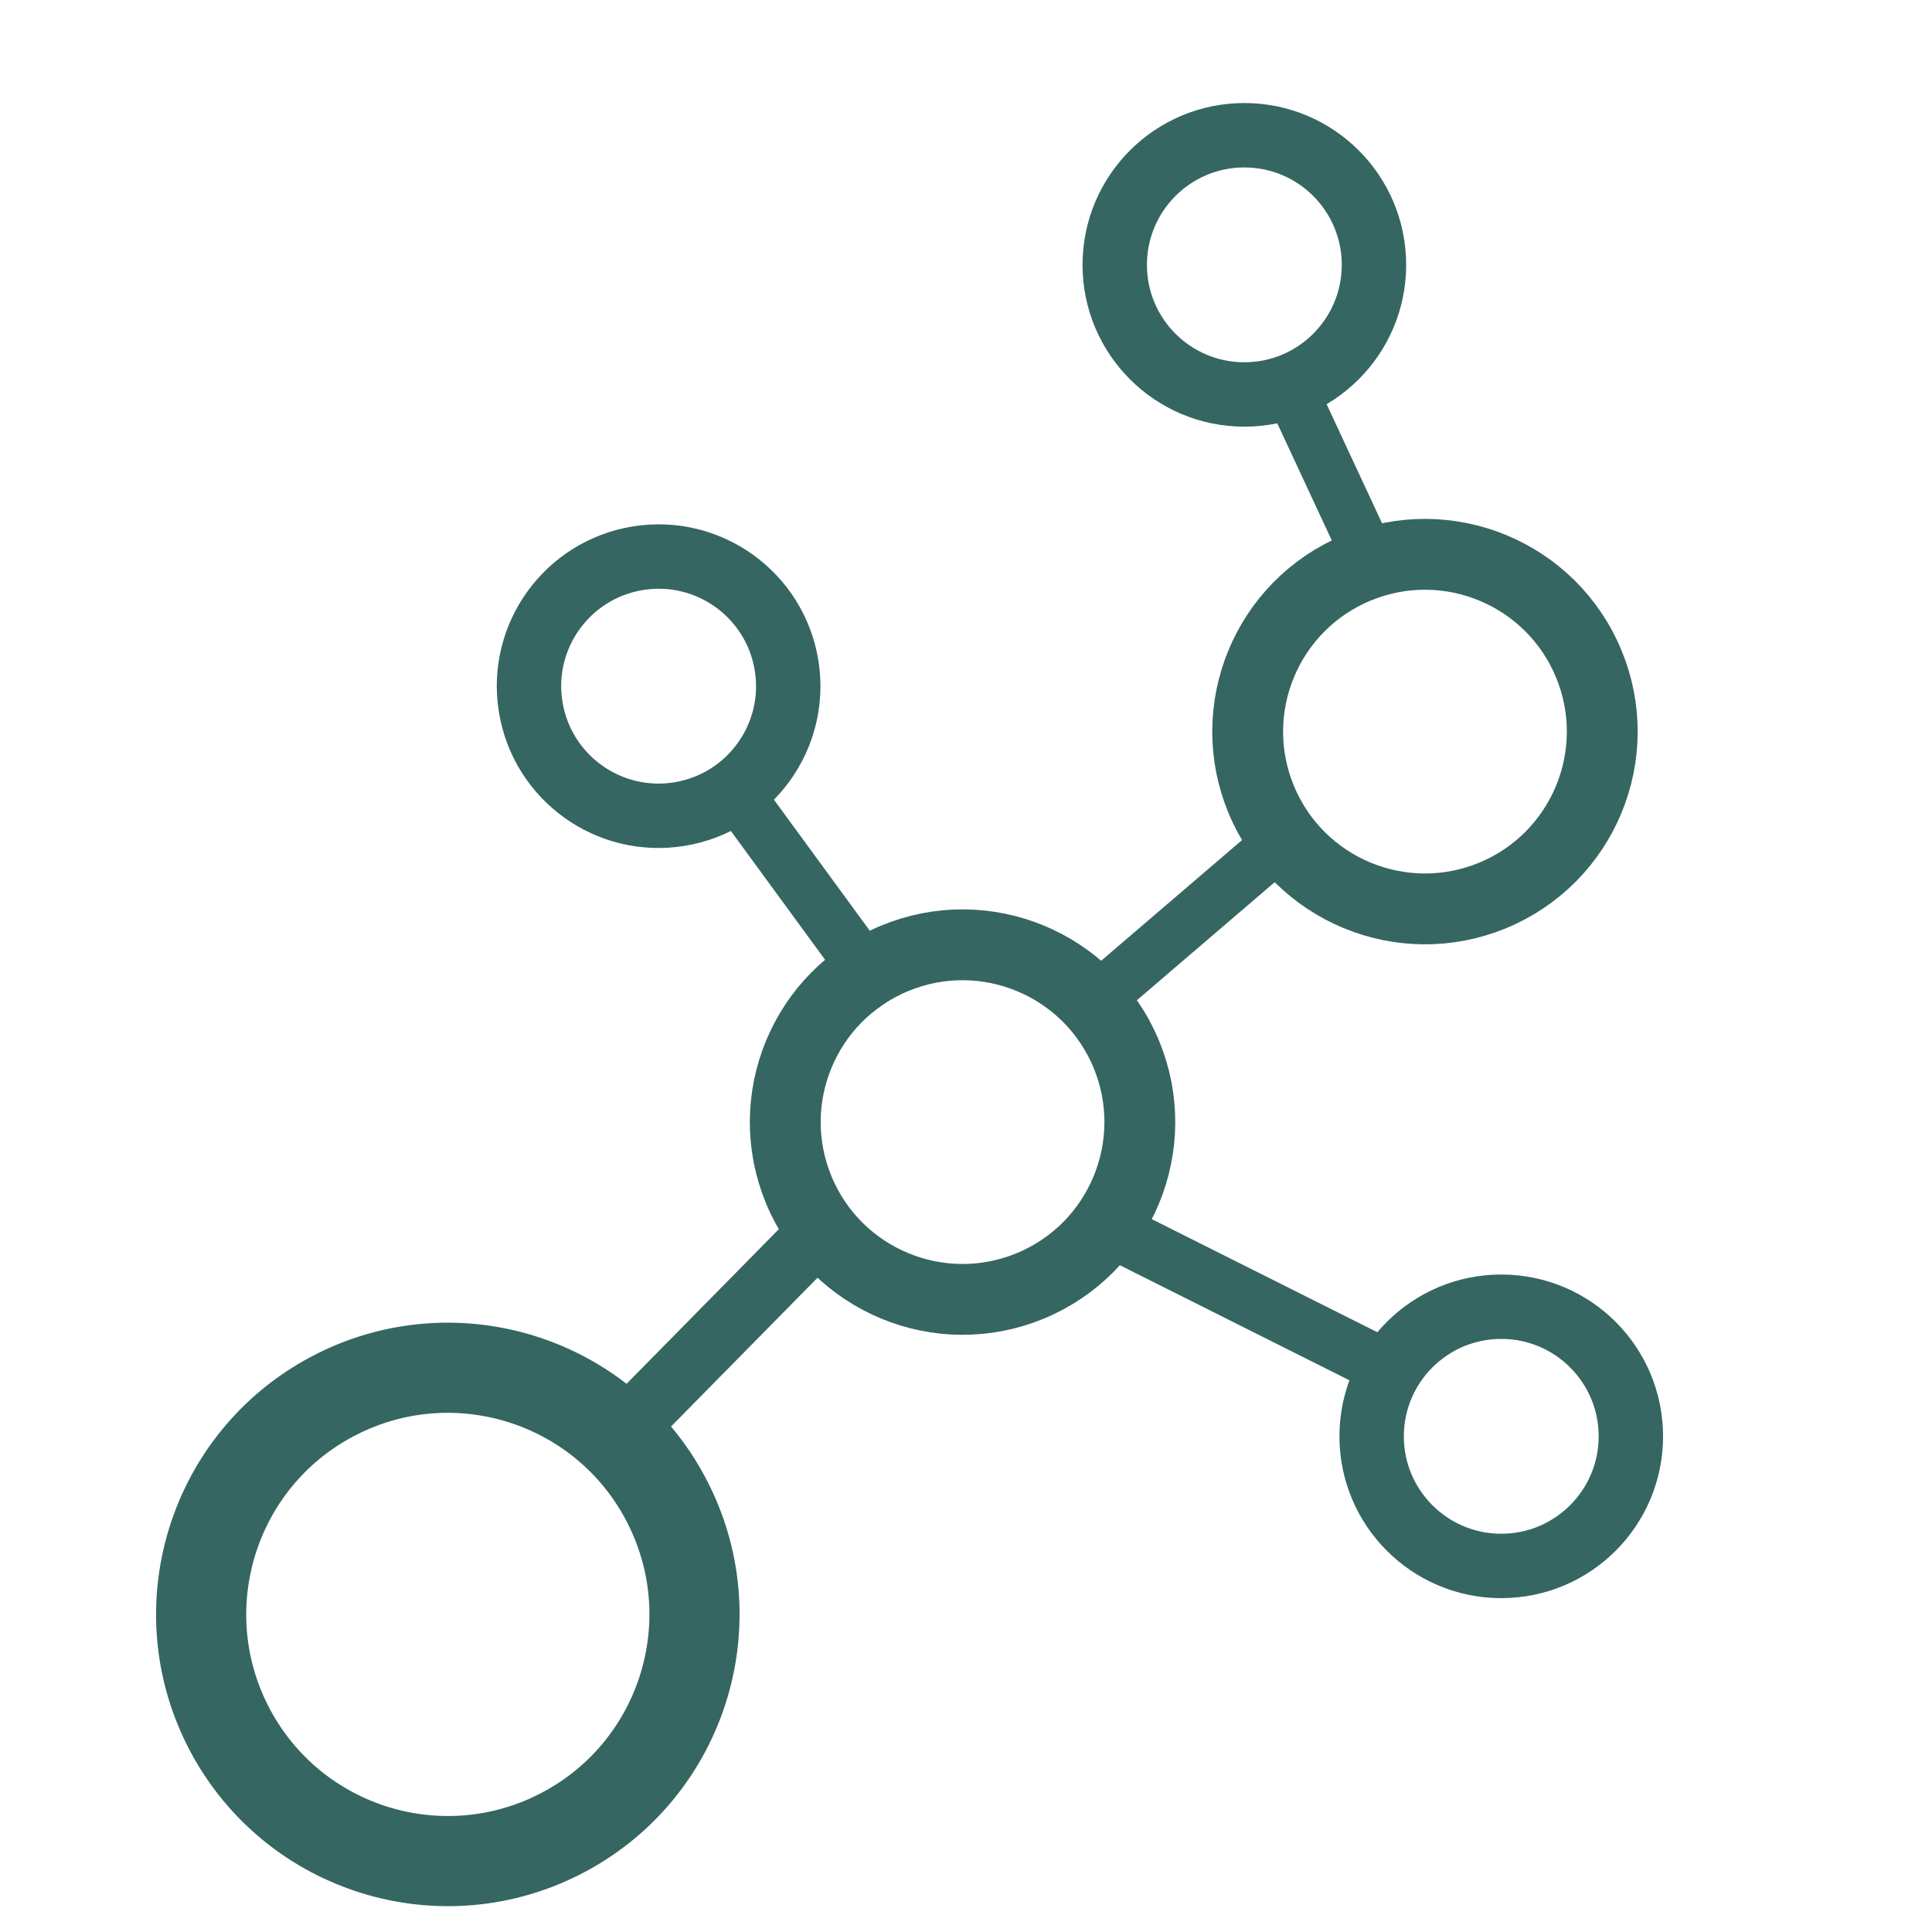
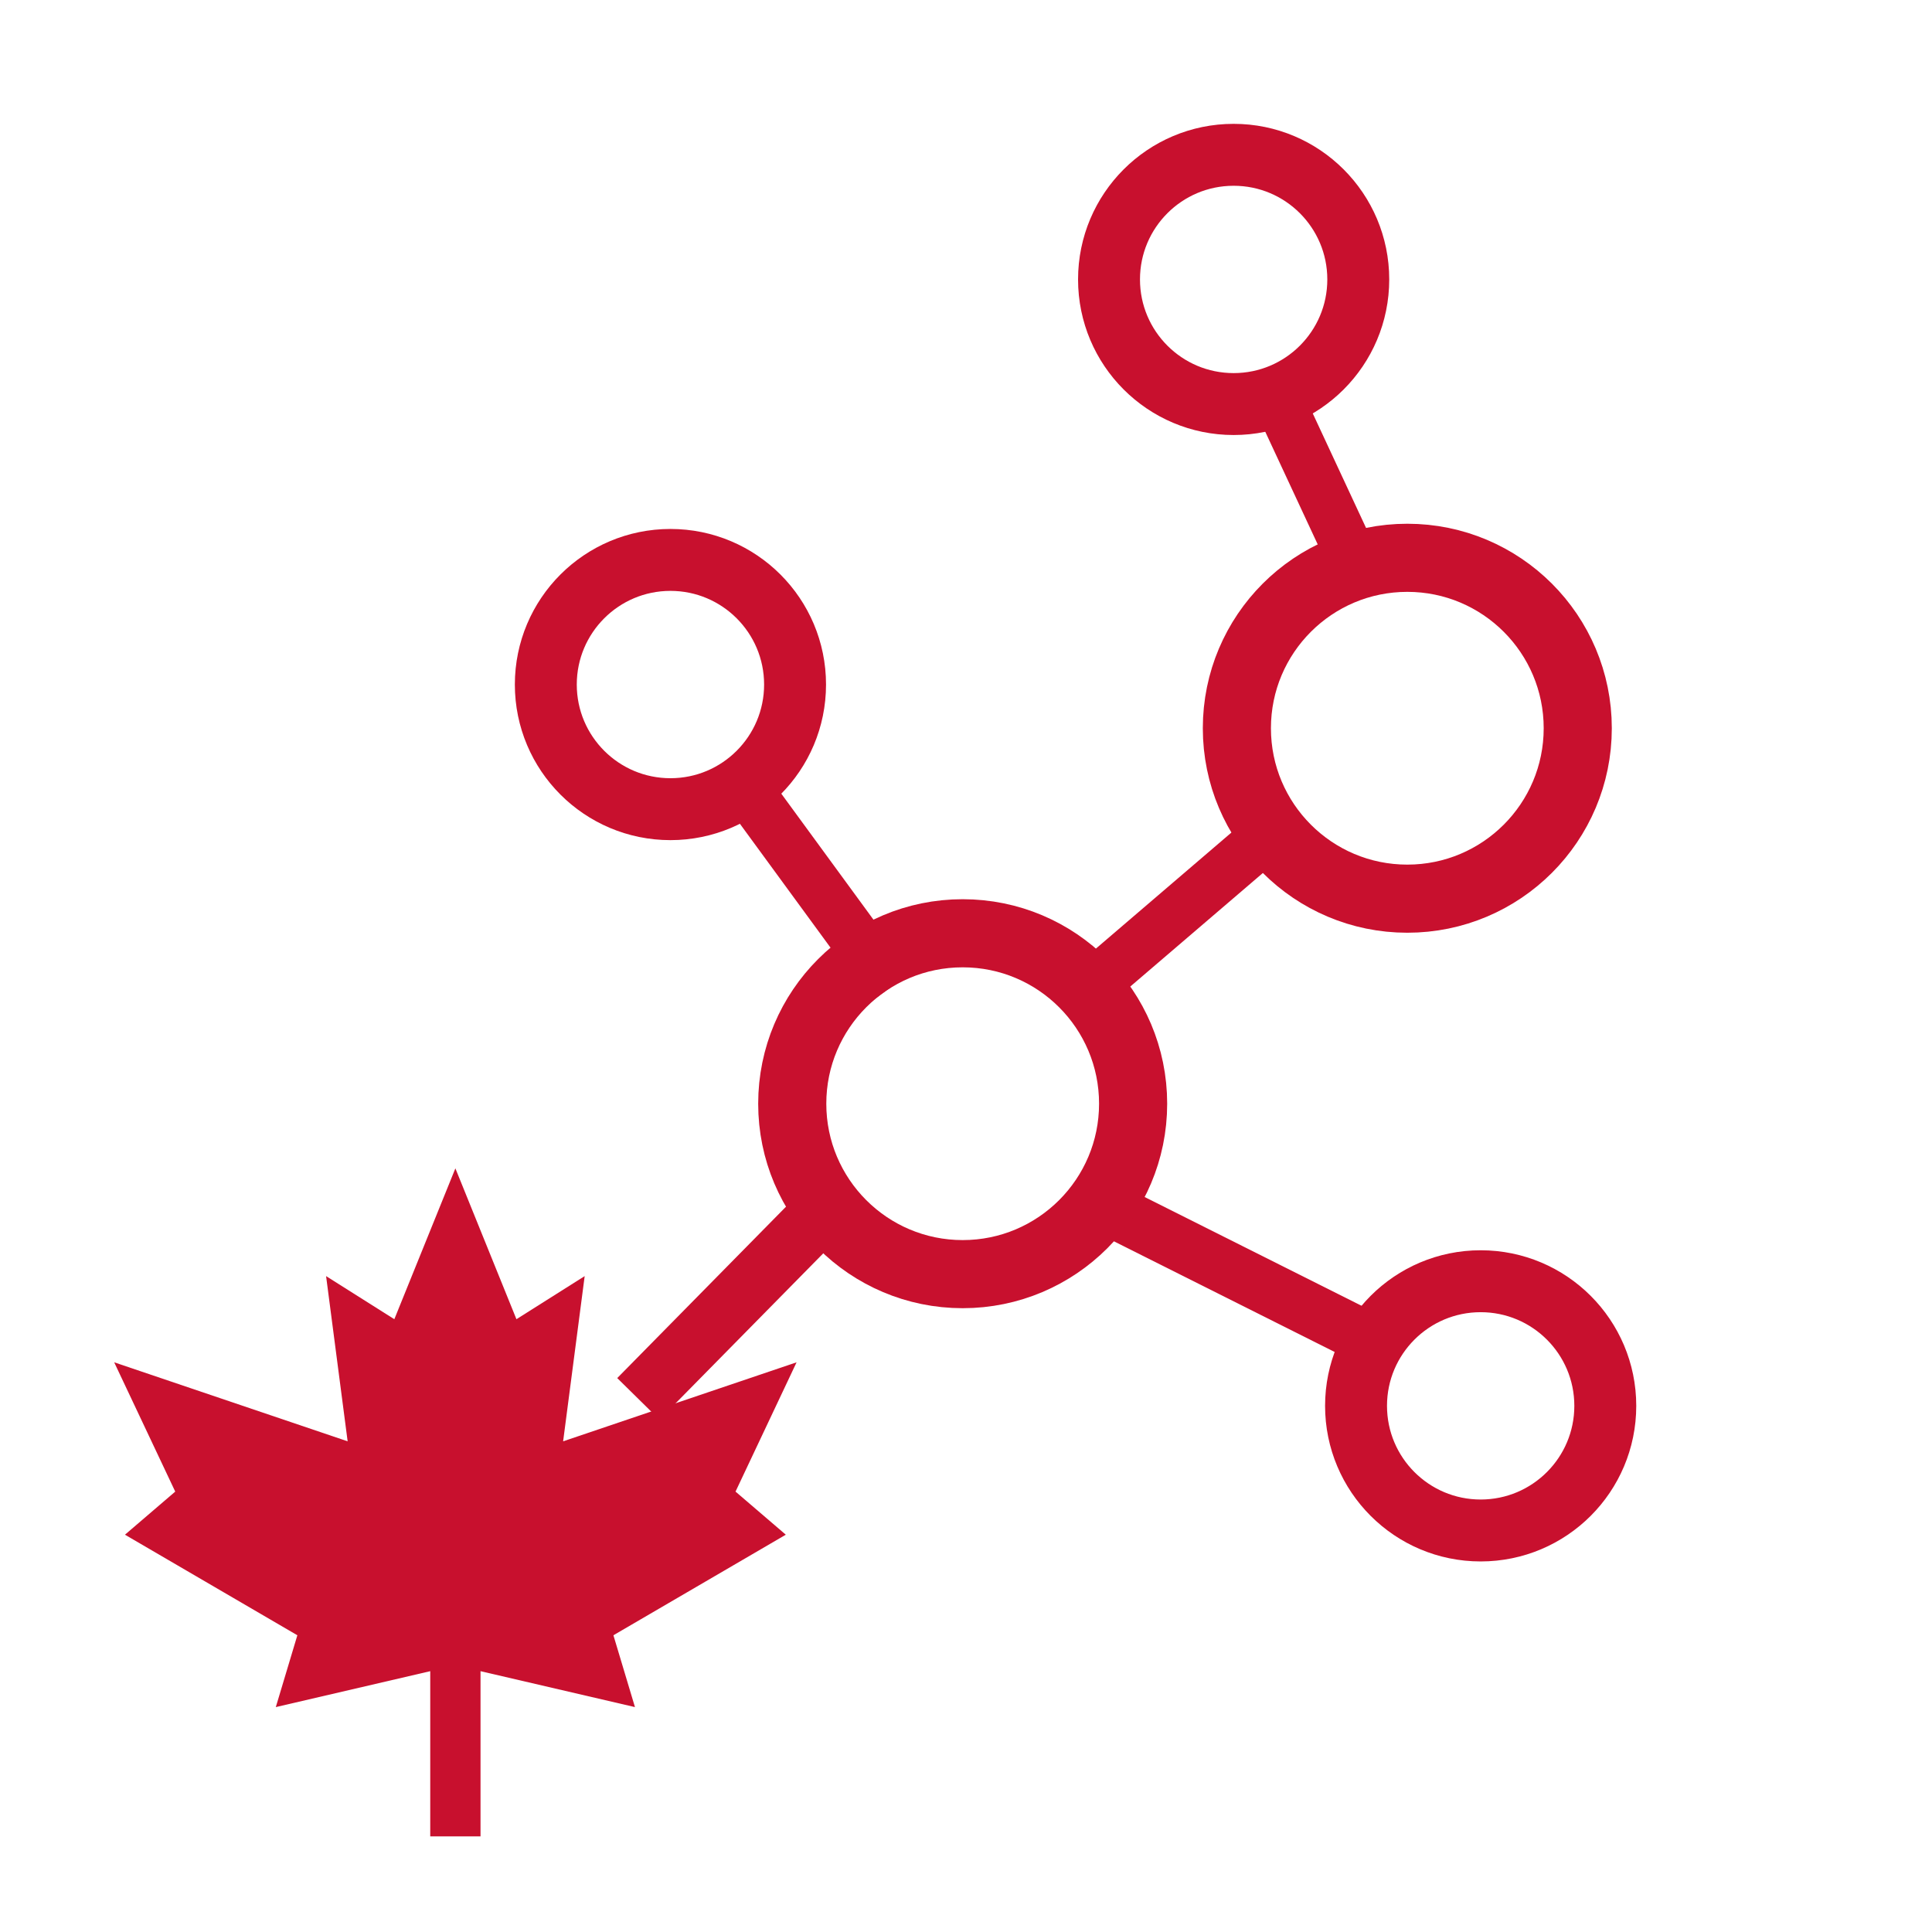
- <svg xmlns="http://www.w3.org/2000/svg" viewBox="453 -8 150 150">
-   <defs>
-     <style>
-       .cls-1 {
-         stroke-width: 7px;
-       }
- 
-       .cls-1, .cls-2, .cls-3 {
-         fill: none;
-         stroke: #356662;
-         stroke-miterlimit: 100;
-       }
- 
-       .cls-2 {
-         stroke-width: 5px;
-       }
- 
-       .cls-3 {
-         stroke-width: 5.5px;
-       }
- 
-       .cls-4 {
-         fill: #356662;
-       }
- 
-       .cls-5 {
-         isolation: isolate;
-       }
-     </style>
-   </defs>
-   <g id="_Эллипс_1" data-name="Эллипс_1" class="cls-5">
-     <g id="_Эллипс_1-2" data-name="Эллипс_1">
-       <circle class="cls-1" cx="487.769" cy="117.343" r="19.148" transform="translate(-.9823 230.5256) rotate(-26.56511)" />
-     </g>
+ <svg xmlns="http://www.w3.org/2000/svg" viewBox="450 -10 156 156" role="img" aria-label="Peptides Canada">
+   <g fill="#C8102E">
+     <rect x="498.129" y="92.404" width="22.892" height="4.787" transform="translate(84.49445 391.3774) rotate(-45.44202)" />
+     <rect x="536.548" y="60.448" width="19.765" height="4.133" transform="translate(90.73921 370.4746) rotate(-40.57773)" />
+     <rect x="514.046" y="51.84" width="4.133" height="19.765" transform="translate(63.10605 316.6091) rotate(-36.1842)" />
+     <polygon points="554.628 20.437 550.799 21.931 557.963 37.317 561.791 35.824 554.628 20.437" />
+     <polygon points="540.324 85.601 539.203 89.859 560.234 100.403 561.355 96.145 540.324 85.601" />
  </g>
-   <g id="_Эллипс_1_копия" data-name="Эллипс_1_копия" class="cls-5">
-     <g id="_Эллипс_1_копия-2" data-name="Эллипс_1_копия">
-       <circle class="cls-3" cx="527.732" cy="79.119" r="13.762" transform="translate(9.89351 207.9765) rotate(-22.49997)" />
-     </g>
-   </g>
-   <g id="_Эллипс_1_копия_2" data-name="Эллипс_1_копия_2" class="cls-5">
-     <g id="_Эллипс_1_копия_2-2" data-name="Эллипс_1_копия_2">
-       <circle class="cls-3" cx="563.634" cy="48.802" r="13.762" transform="translate(24.22836 219.4079) rotate(-22.49997)" />
-     </g>
-   </g>
-   <g id="_Эллипс_1_копия_3" data-name="Эллипс_1_копия_3" class="cls-5">
-     <g id="_Эллипс_1_копия_3-2" data-name="Эллипс_1_копия_3">
-       <circle class="cls-2" cx="549.611" cy="12.563" r="10.063" />
-     </g>
-   </g>
-   <g id="_Эллипс_1_копия_4" data-name="Эллипс_1_копия_4" class="cls-5">
-     <g id="_Эллипс_1_копия_4-2" data-name="Эллипс_1_копия_4">
-       <circle class="cls-2" cx="504.135" cy="45.274" r="10.063" transform="translate(-.74245 81.33816) rotate(-9.21749)" />
-     </g>
-   </g>
-   <g id="_Эллипс_1_копия_5" data-name="Эллипс_1_копия_5" class="cls-5">
-     <g id="_Эллипс_1_копия_5-2" data-name="Эллипс_1_копия_5">
-       <circle class="cls-2" cx="569.557" cy="103.516" r="10.063" />
-     </g>
-   </g>
-   <g id="_Прямоугольник_2" data-name="Прямоугольник_2" class="cls-5">
-     <g id="_Прямоугольник_2-2" data-name="Прямоугольник_2">
-       <rect class="cls-4" x="498.129" y="92.404" width="22.892" height="4.787" transform="translate(84.49445 391.3774) rotate(-45.44202)" />
-     </g>
-   </g>
-   <g id="_Прямоугольник_2_копия" data-name="Прямоугольник_2_копия" class="cls-5">
-     <g id="_Прямоугольник_2_копия-2" data-name="Прямоугольник_2_копия">
-       <rect class="cls-4" x="536.548" y="60.448" width="19.765" height="4.133" transform="translate(90.73921 370.4746) rotate(-40.57773)" />
-     </g>
-   </g>
-   <g id="_Прямоугольник_2_копия_2" data-name="Прямоугольник_2_копия_2" class="cls-5">
-     <g id="_Прямоугольник_2_копия_2-2" data-name="Прямоугольник_2_копия_2">
-       <rect class="cls-4" x="514.046" y="51.84" width="4.133" height="19.765" transform="translate(63.10605 316.6091) rotate(-36.1842)" />
-     </g>
-   </g>
-   <g id="_Прямоугольник_2_копия_3" data-name="Прямоугольник_2_копия_3" class="cls-5">
-     <g id="_Прямоугольник_2_копия_3-2" data-name="Прямоугольник_2_копия_3">
-       <polygon class="cls-4" points="554.628 20.437 550.799 21.931 557.963 37.317 561.791 35.824 554.628 20.437" />
-     </g>
-   </g>
-   <g id="_Прямоугольник_2_копия_4" data-name="Прямоугольник_2_копия_4" class="cls-5">
-     <g id="_Прямоугольник_2_копия_4-2" data-name="Прямоугольник_2_копия_4">
-       <polygon class="cls-4" points="540.324 85.601 539.203 89.859 560.234 100.403 561.355 96.145 540.324 85.601" />
-     </g>
-   </g>
+   <circle cx="527.732" cy="79.119" r="13.762" fill="none" stroke="#C8102E" stroke-width="5.5" />
+   <circle cx="563.634" cy="48.802" r="13.762" fill="none" stroke="#C8102E" stroke-width="5.5" />
+   <circle cx="549.611" cy="12.563" r="10.063" fill="none" stroke="#C8102E" stroke-width="5" />
+   <circle cx="504.135" cy="45.274" r="10.063" fill="none" stroke="#C8102E" stroke-width="5" />
+   <circle cx="569.557" cy="103.516" r="10.063" fill="none" stroke="#C8102E" stroke-width="5" />
+   <path fill="#C8102E" d="M486.77,84.34 L491.70,96.52 L497.21,93.04 L495.47,106.38 L514.32,100.00 L509.39,110.44 L513.45,113.92 L499.53,122.04 L501.27,127.84 L488.80,124.94 L488.80,138.28 L484.74,138.28 L484.74,124.94 L472.27,127.84 L474.01,122.04 L460.09,113.92 L464.15,110.44 L459.22,100.00 L478.07,106.38 L476.33,93.04 L481.84,96.52 L486.77,84.34Z" />
</svg>
